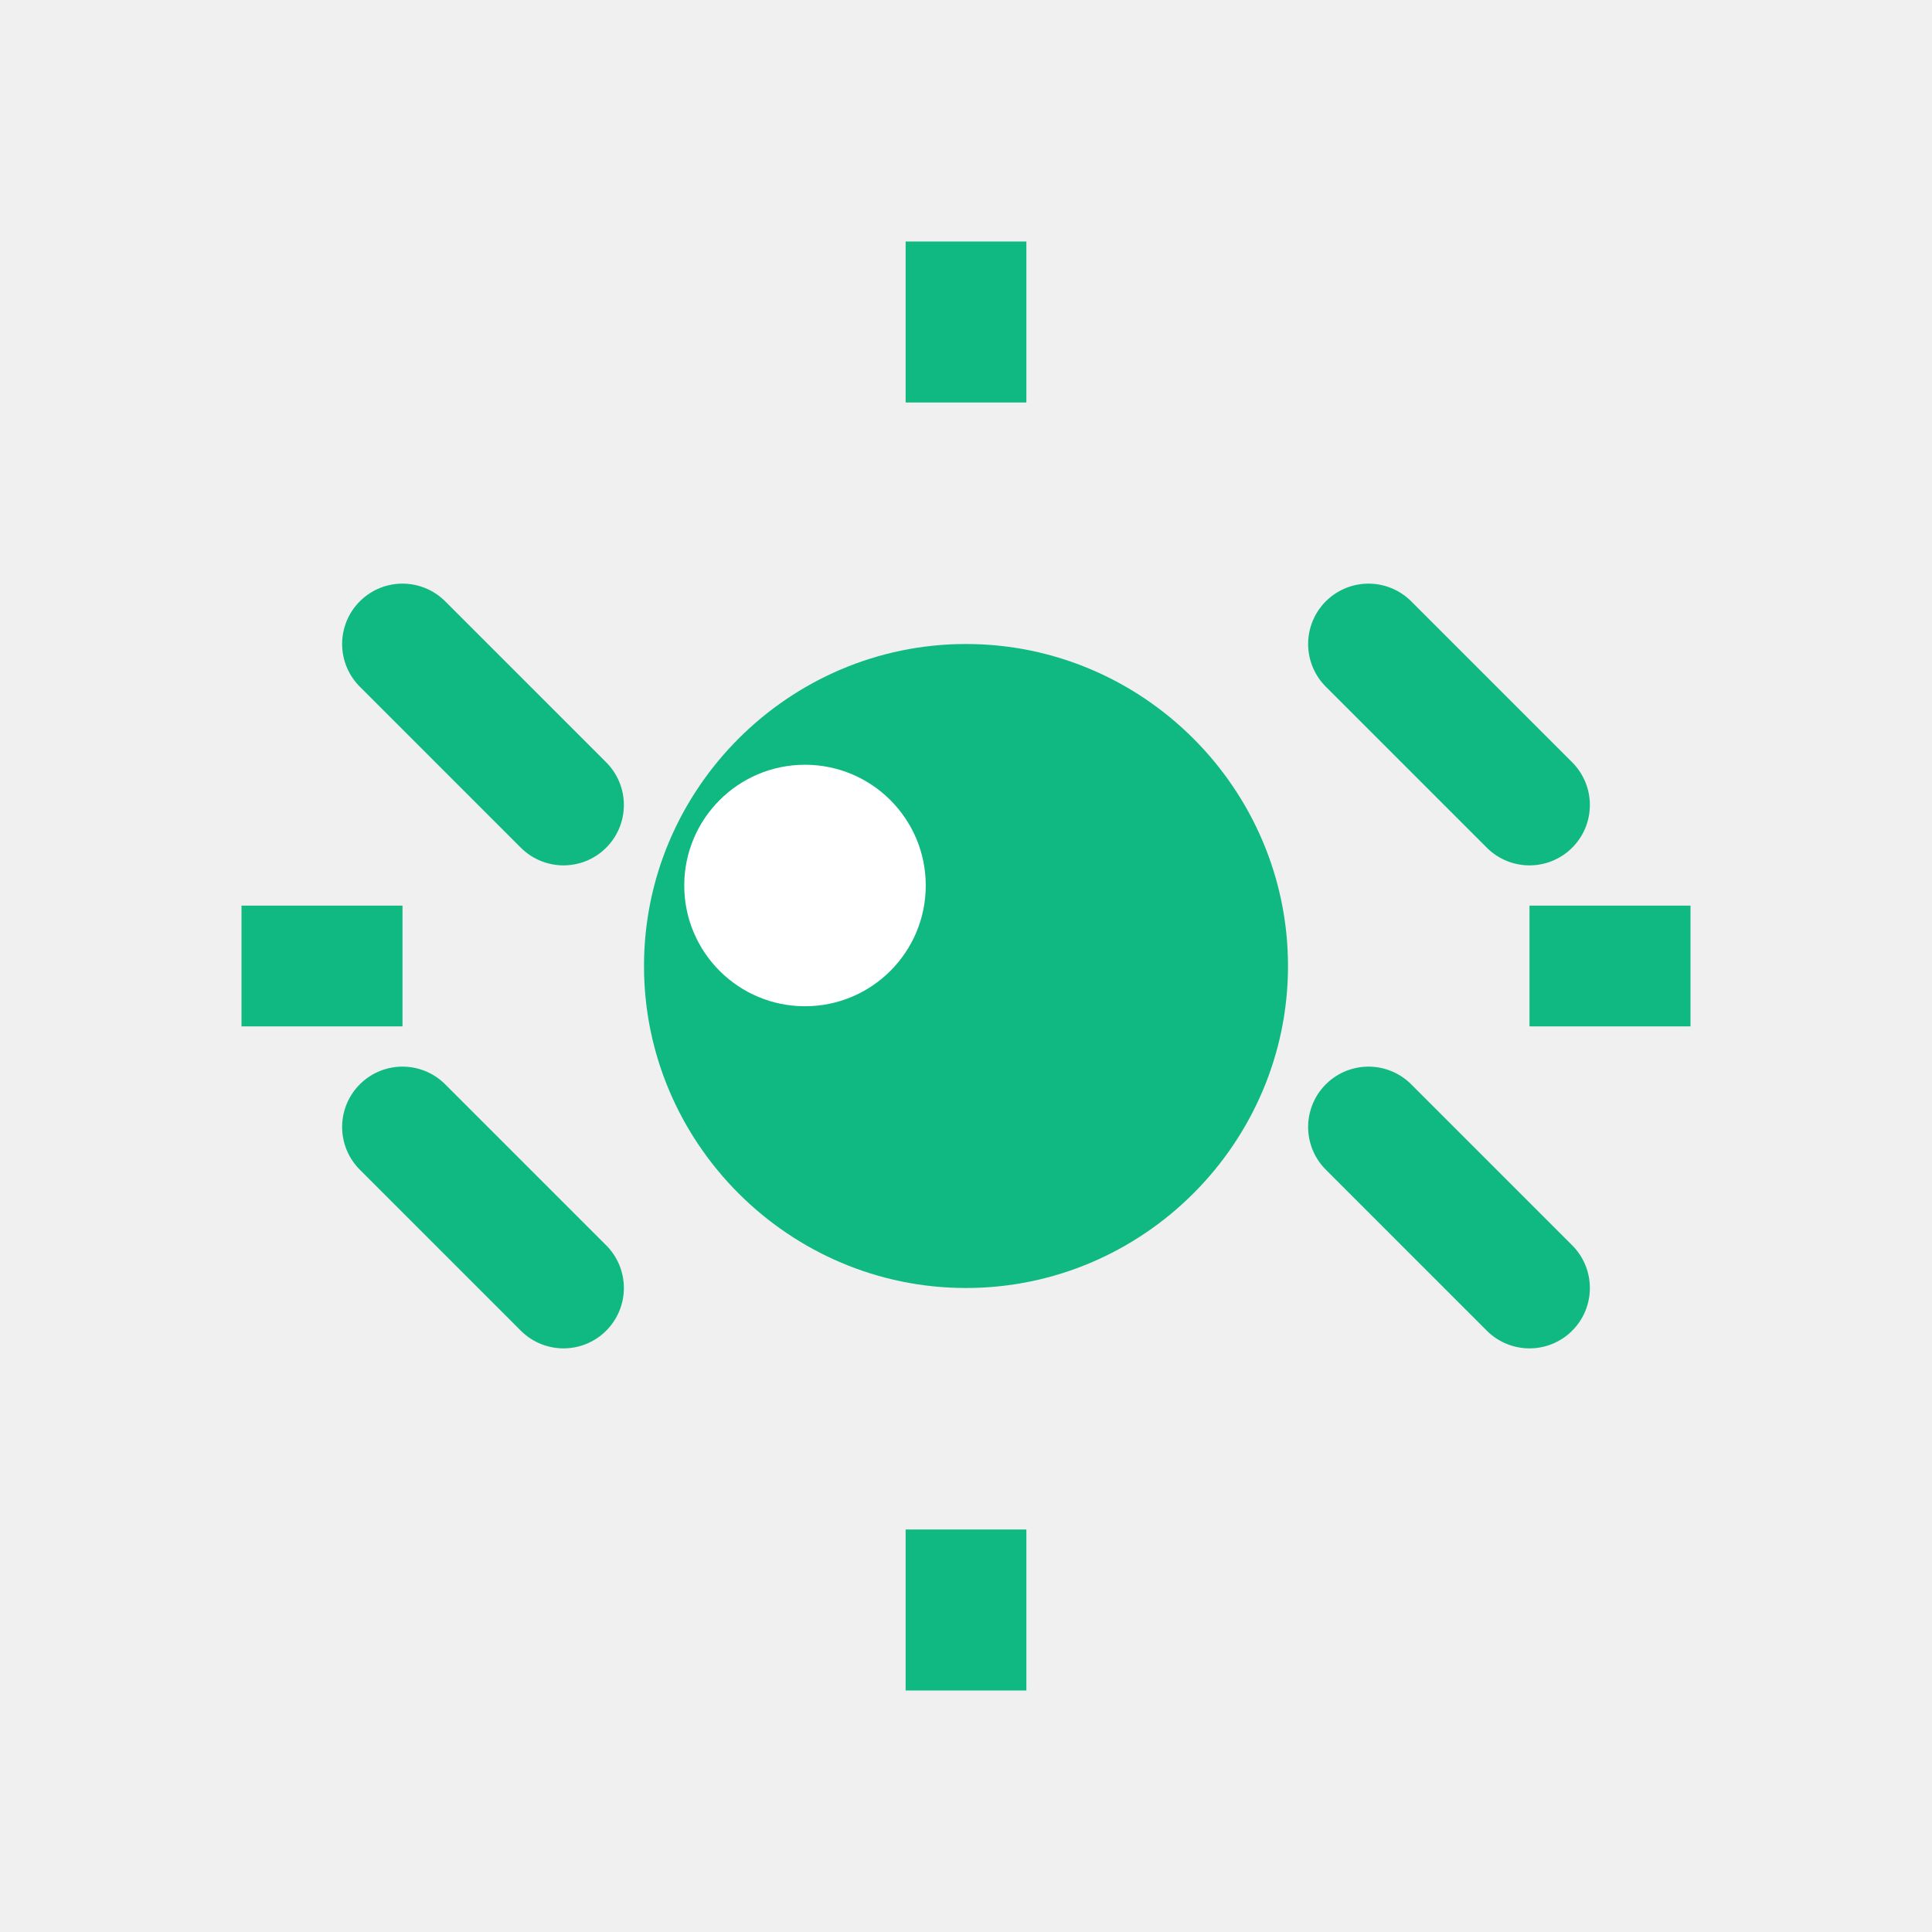
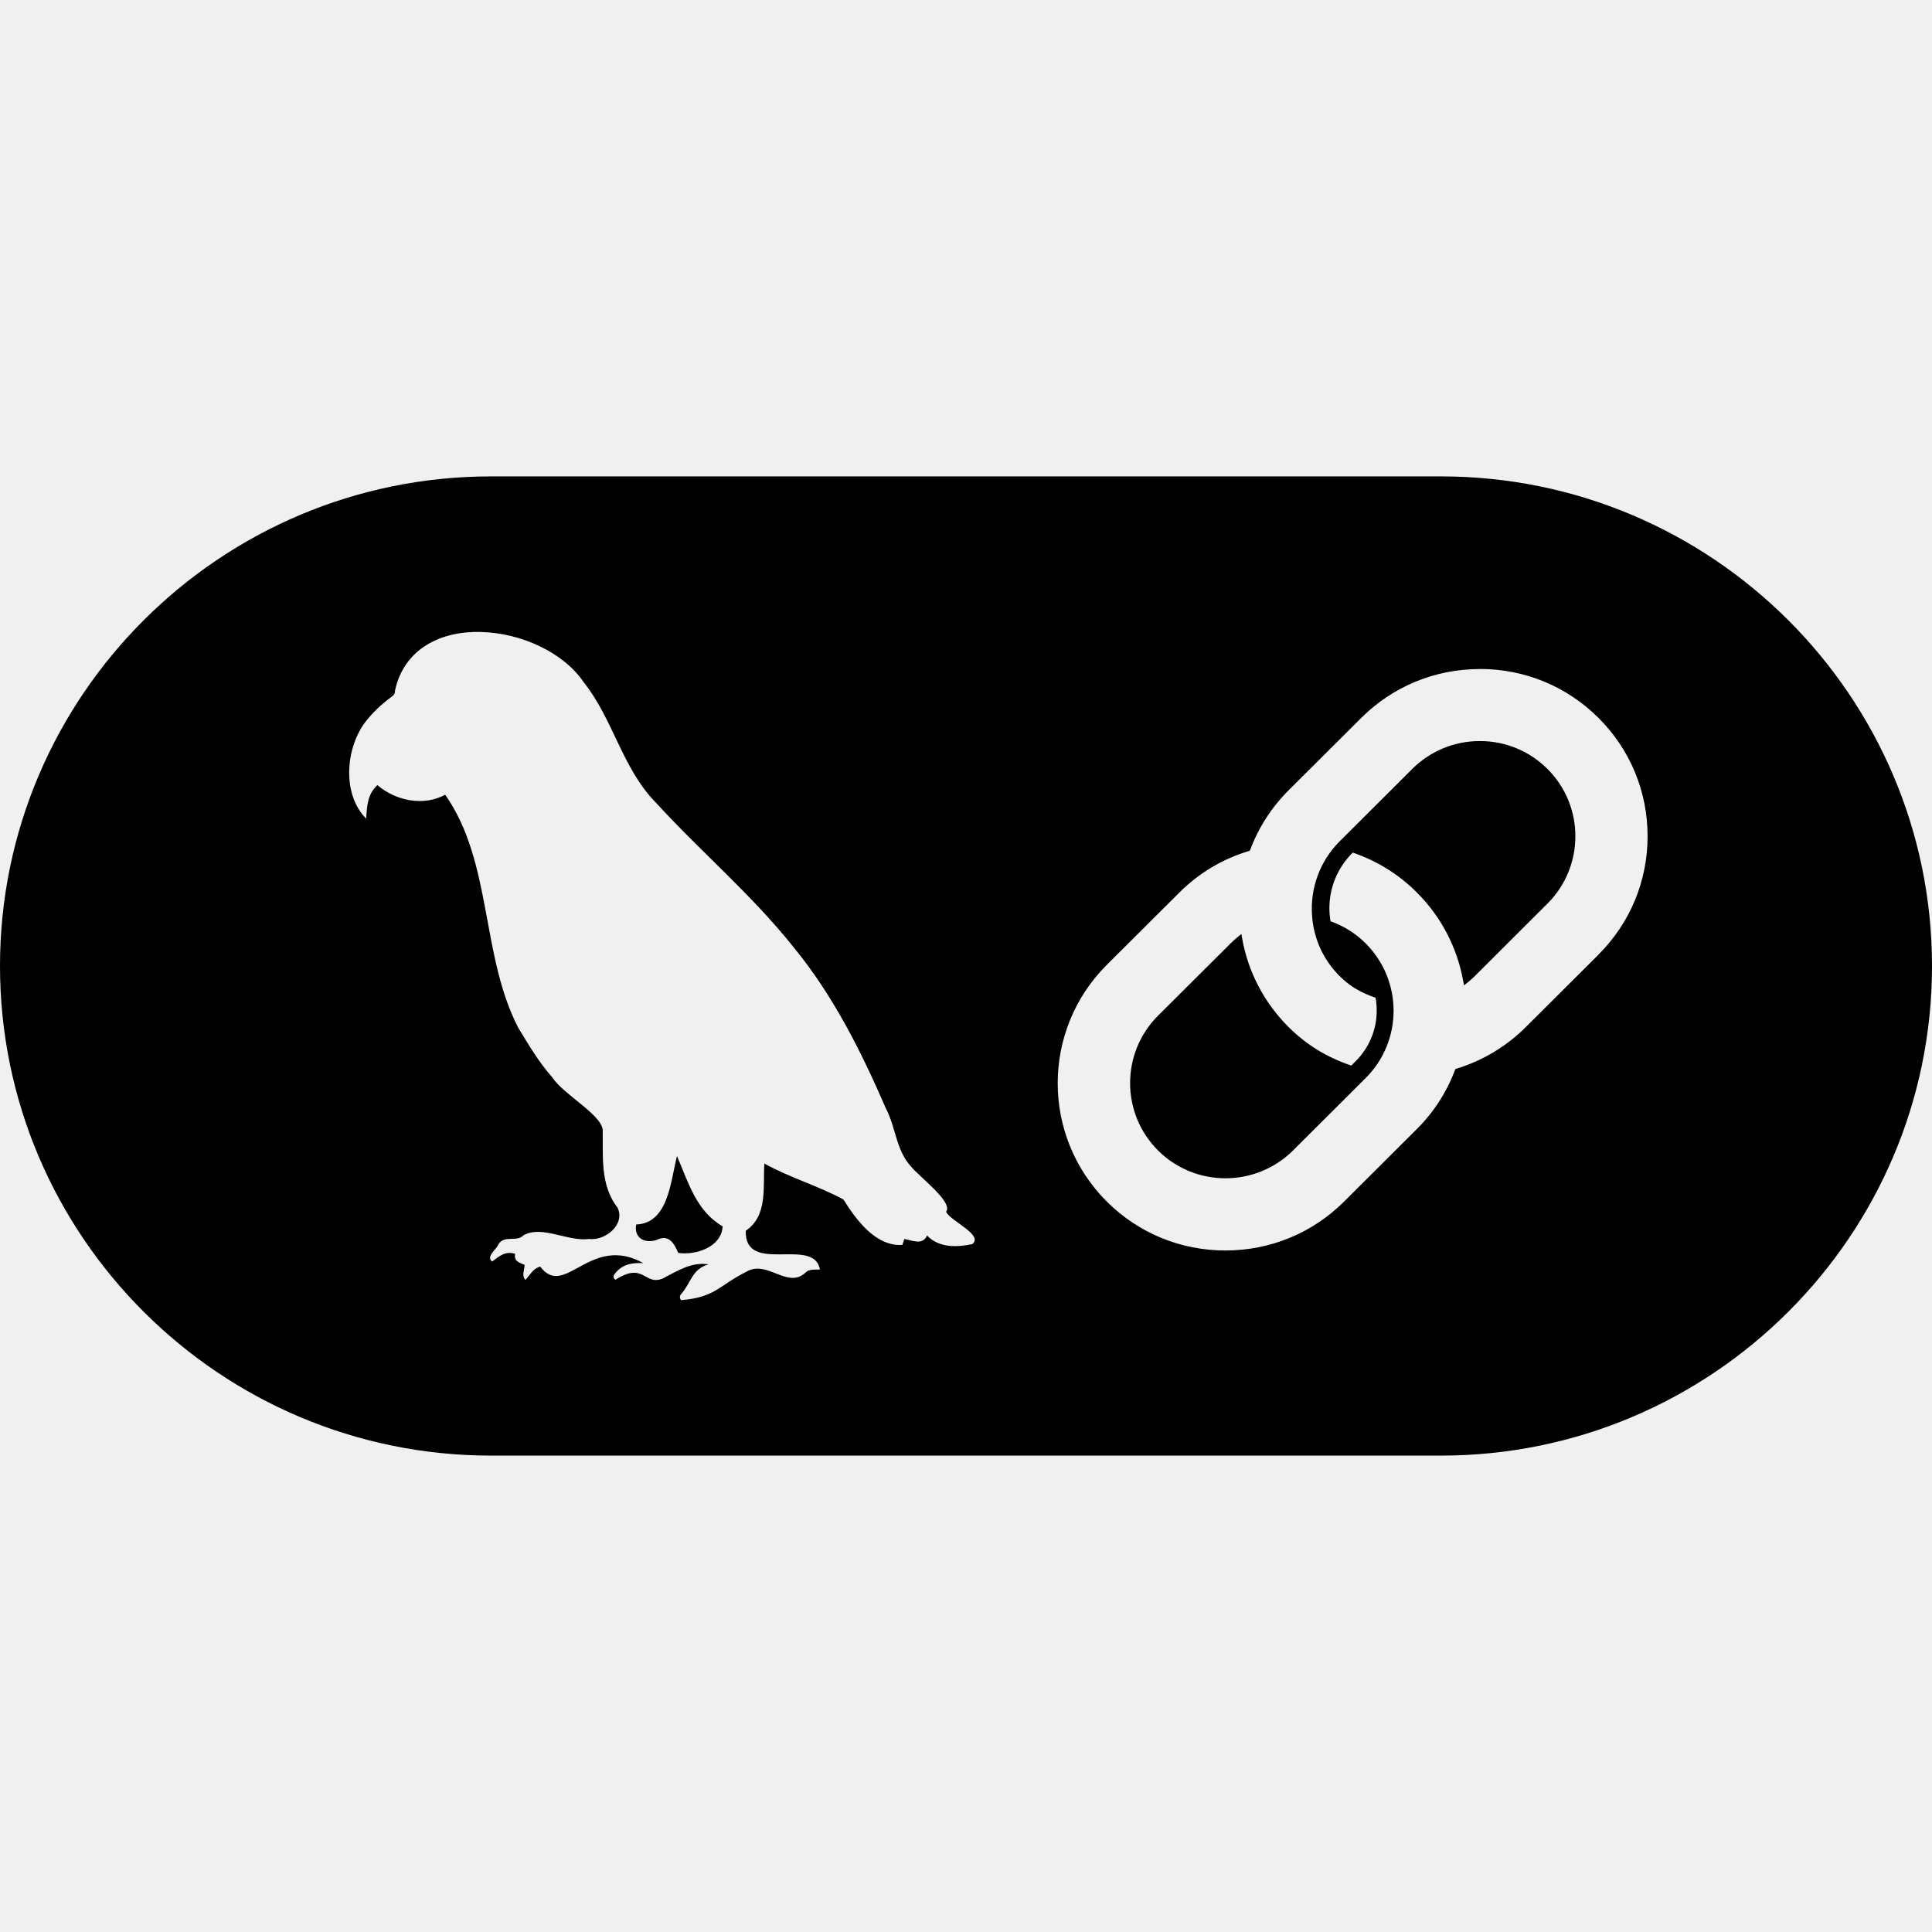
- <svg xmlns="http://www.w3.org/2000/svg" viewBox="0 0 24 24" fill="none">
-   <path d="M8 12c0-2.2 1.8-4 4-4s4 1.8 4 4-1.8 4-4 4-4-1.8-4-4z" fill="#10B981" />
-   <circle cx="10" cy="11" r="1.5" fill="white" />
-   <path d="M7 10l-2-2M17 14l2 2M5 14l2 2M19 10l-2-2" stroke="#10B981" stroke-width="1.5" stroke-linecap="round" />
-   <path d="M3 12h2M19 12h2M12 3v2M12 19v2" stroke="#10B981" stroke-width="1.5" />
+ <svg xmlns="http://www.w3.org/2000/svg" fill="#000000" role="img" viewBox="0 0 24 24">
+   <path d="M6.099 5.918C2.736 5.918 0 8.646 0 12s2.736 6.082 6.099 6.082h11.802C21.264 18.082 24 15.354 24 12s-2.736-6.082-6.099-6.082ZM5.977 7.851c.493.012 1.02.25 1.273.623.367.459.478 1.067.894 1.493.56.612 1.199 1.151 1.716 1.802.489.595.839 1.294 1.144 1.998.124.234.126.52.31.72.091.12.535.448.438.565.056.12.47.286.326.403-.194.04-.413.048-.562-.107-.055.126-.183.06-.282.043a4 4 0 0 0-.025.074c-.329.022-.575-.313-.732-.565-.311-.168-.664-.27-.982-.446-.018.289.045.648-.231.835-.014.556.844.066.922.48-.061.007-.129-.009-.177.037-.224.217-.48-.165-.739-.007-.346.174-.381.316-.81.352-.024-.036-.014-.059.006-.081.121-.14.13-.305.336-.364-.212-.033-.39.083-.569.176-.232.095-.23-.214-.588.016-.04-.032-.021-.061.002-.086.091-.111.21-.127.345-.121-.663-.369-.975.451-1.281.043-.092.024-.127.107-.184.165-.05-.055-.012-.121-.01-.186-.06-.028-.136-.041-.118-.137-.117-.04-.199.029-.286.095-.079-.061.053-.149.078-.212.07-.122.23-.025.311-.113.231-.131.552.081.816.045.203.025.454-.182.353-.39-.217-.277-.179-.639-.184-.97-.027-.193-.491-.438-.625-.646-.166-.187-.295-.405-.424-.618-.467-.901-.32-2.058-.908-2.895-.266.147-.613.077-.842-.119-.124.113-.129.26-.139.416-.297-.296-.259-.856-.022-1.185.097-.13.213-.237.342-.332.029-.021.039-.042.038-.075.117-.527.576-.739 1.069-.727m12.407.46c.557 0 1.081.216 1.474.608s.61.914.61 1.47c0 .556-.217 1.078-.61 1.47v.001l-.902.899a2.08 2.08 0 0 1-.86.517l-.016.005-.006.016a2.05 2.05 0 0 1-.474.731l-.902.899c-.393.392-.917.608-1.474.608s-1.081-.216-1.474-.608c-.813-.811-.813-2.129 0-2.94l.902-.899a2.056 2.056 0 0 1 .858-.514l.017-.005.006-.016a2.07 2.07 0 0 1 .475-.734l.902-.899c.393-.392.917-.608 1.474-.608zm0 .896a1.18 1.18 0 0 0-.839.346l-.902.899a1.181 1.181 0 0 0-.343.925l.005.057c.032.265.149.504.337.692.13.13.273.211.447.269a.9.9 0 0 1 .014.158.884.884 0 0 1-.261.63l-.055.055c-.301-.103-.552-.253-.779-.479a2.06 2.06 0 0 1-.576-1.097l-.01-.058-.046.037a1.1 1.1 0 0 0-.088.079l-.902.899c-.462.461-.462 1.212 0 1.673.231.231.535.346.839.346.304 0 .608-.116.839-.346l.902-.899c.462-.461.462-1.211 0-1.673a1.17 1.17 0 0 0-.437-.275 1 1 0 0 1-.014-.161c0-.259.102-.505.29-.692.302.103.57.269.796.495.301.3.499.679.576 1.097l.011.058.045-.037a1.1 1.1 0 0 0 .089-.079l.902-.9c.462-.461.463-1.212 0-1.673a1.18 1.18 0 0 0-.84-.346Zm-9.973 5.157-.001.001c-.079.308-.105.832-.506.847-.033.178.123.244.266.187.141-.065.208.051.256.166.218.032.539-.072.552-.33-.325-.187-.425-.542-.566-.871" />
</svg>
